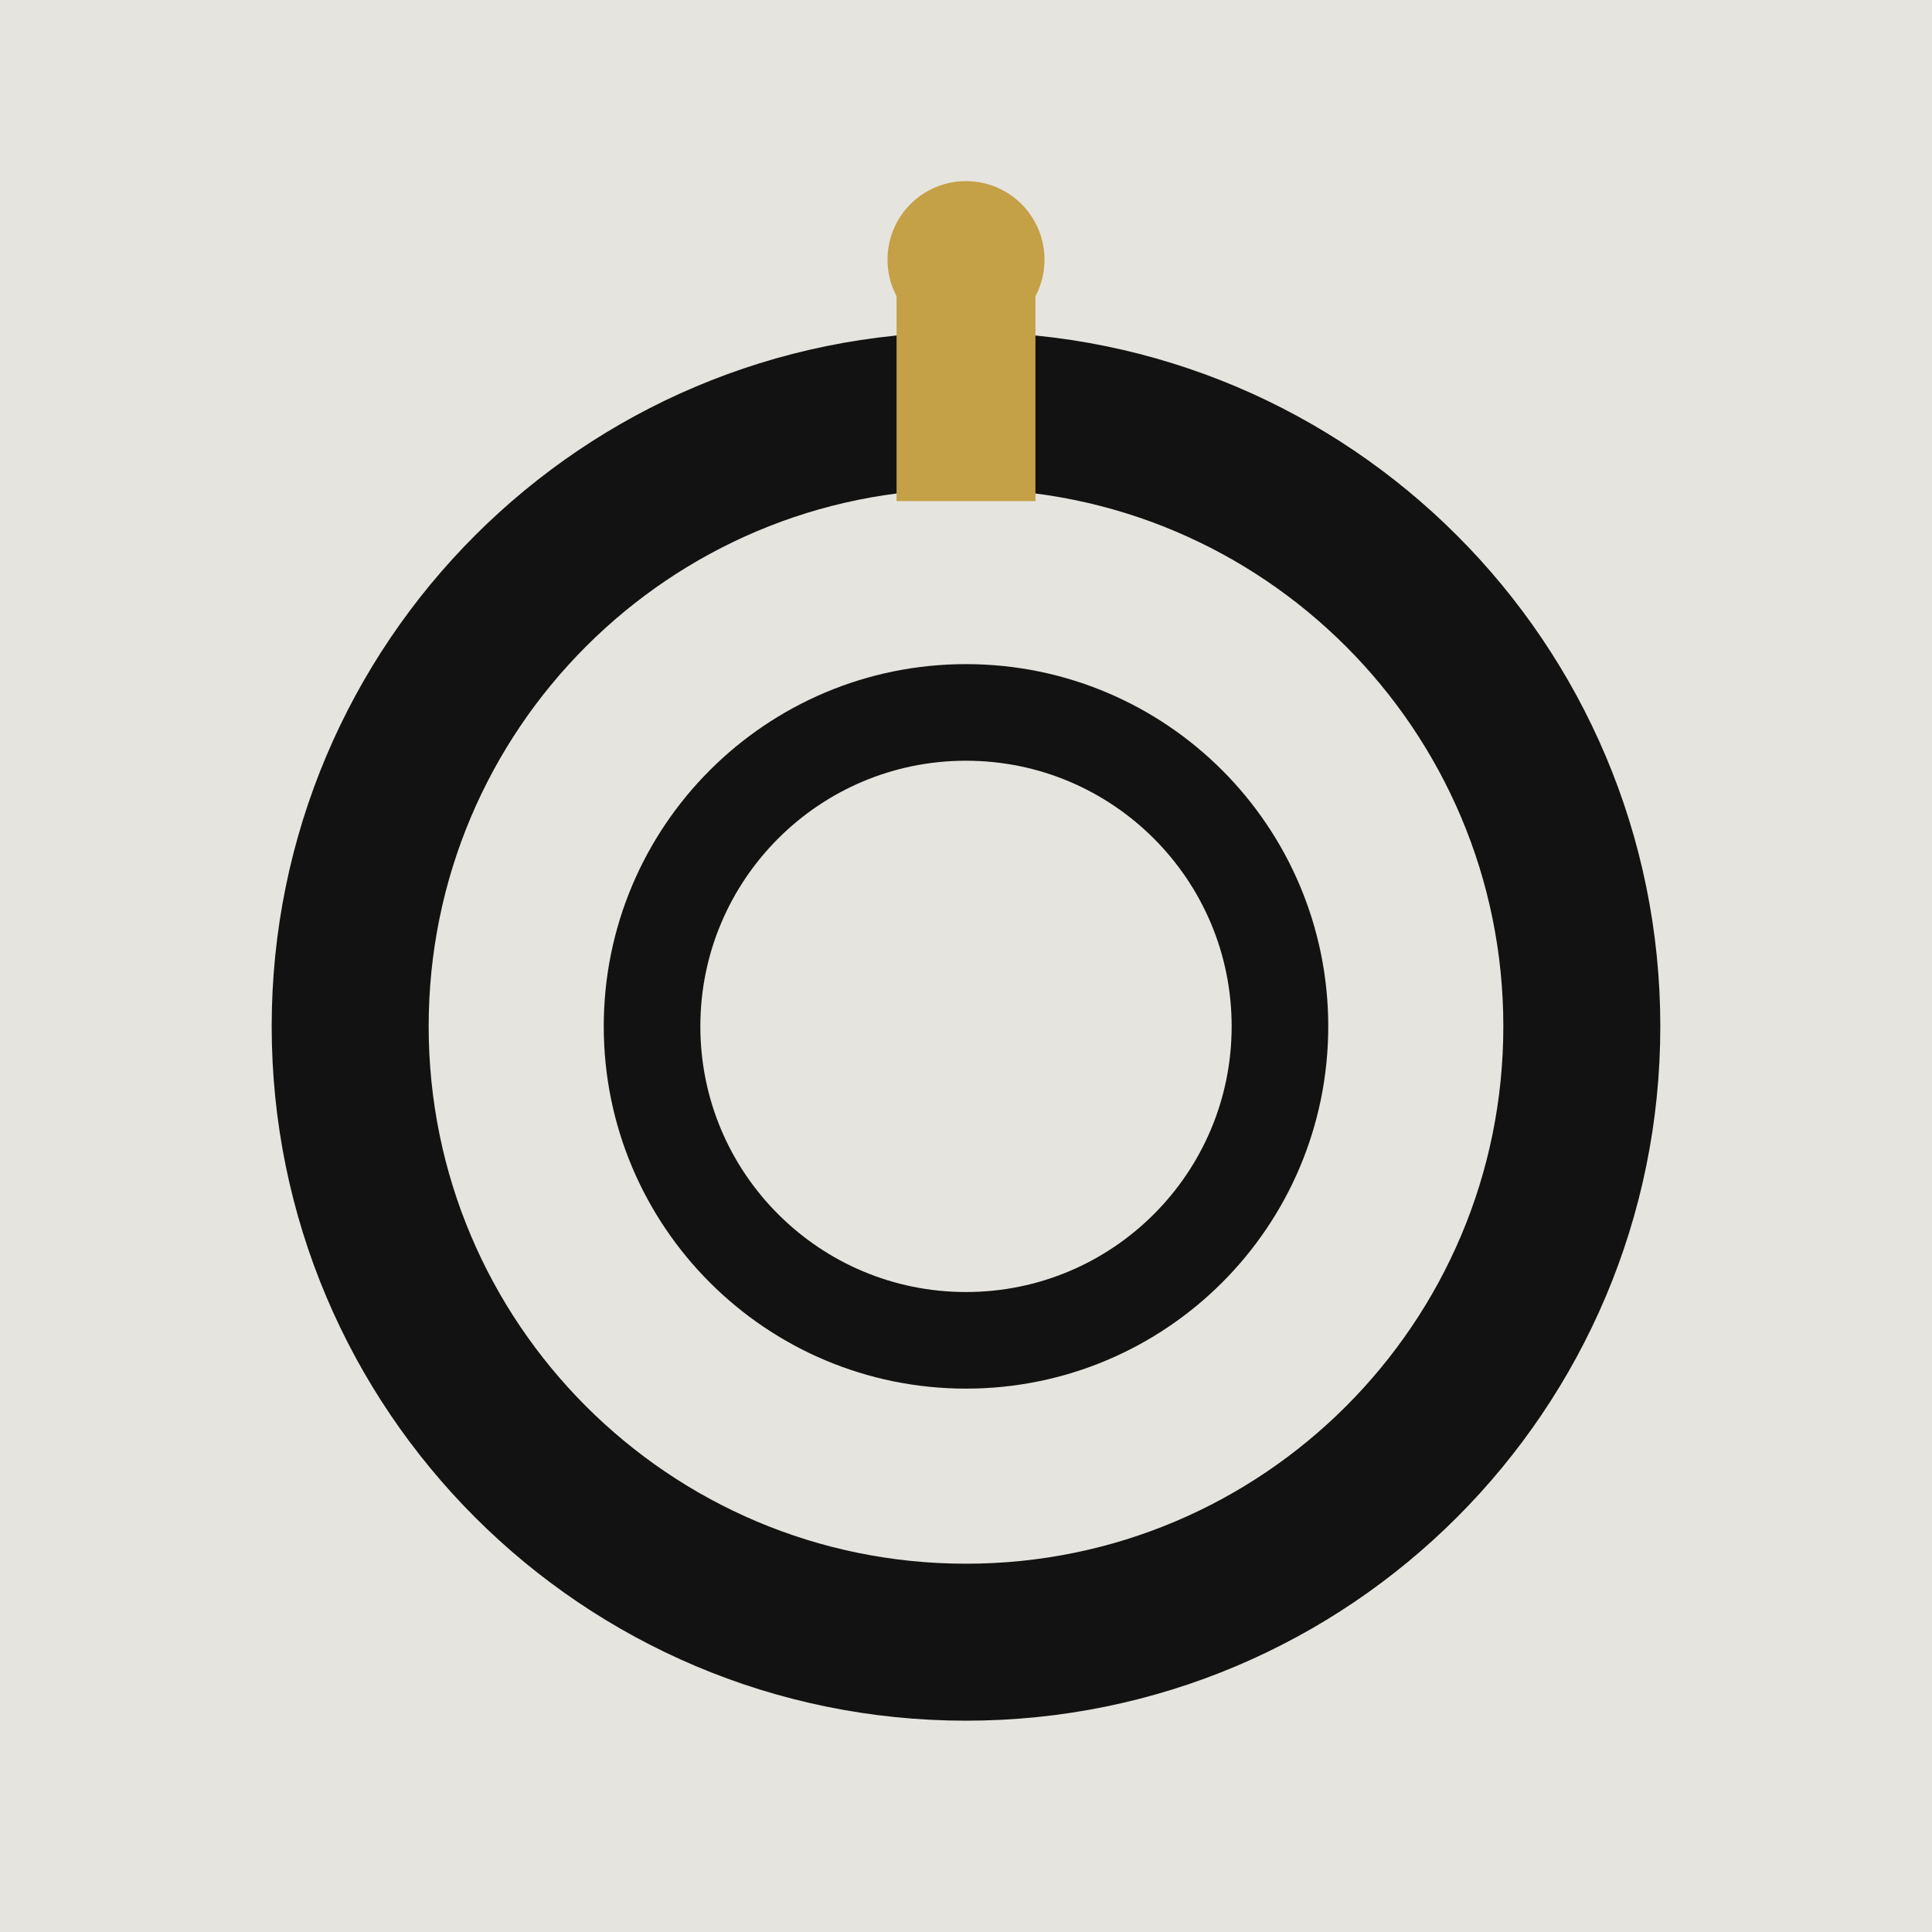
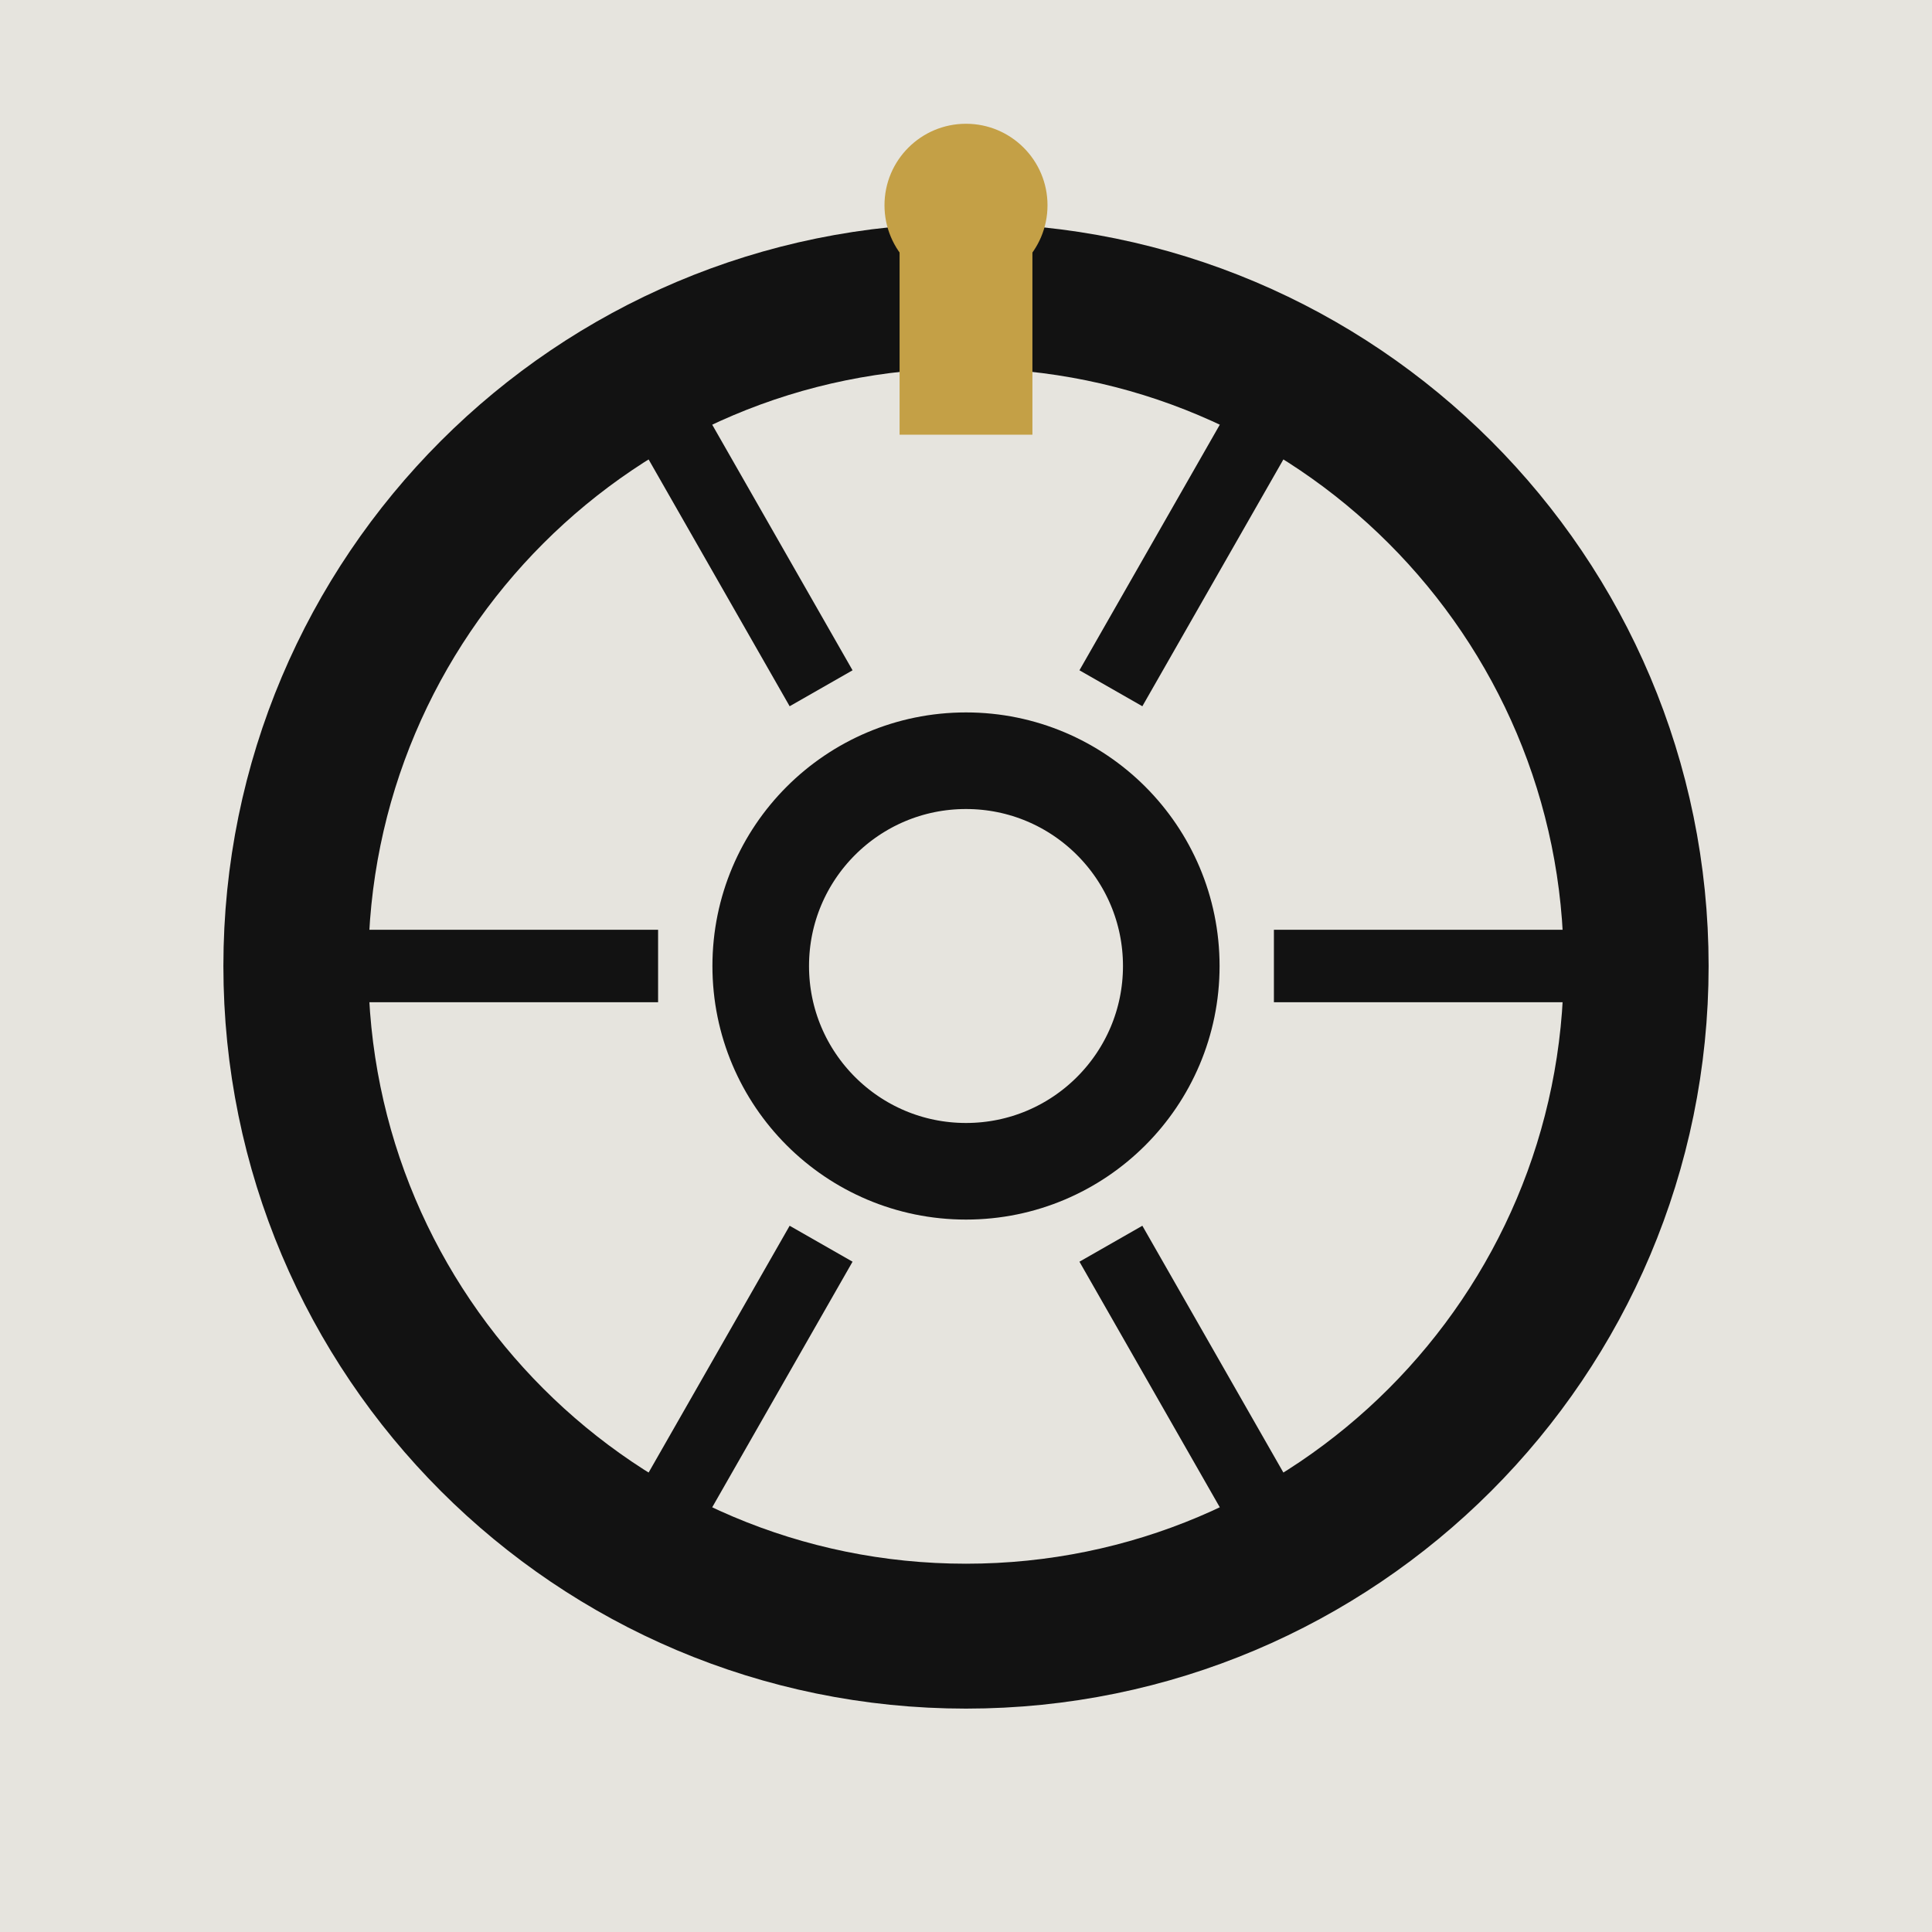
<svg xmlns="http://www.w3.org/2000/svg" viewBox="0 0 32 32">
  <rect width="32" height="32" fill="#e6e4de" />
-   <circle cx="16" cy="17" r="10.2" fill="none" stroke="#121212" stroke-width="2.6" />
-   <circle cx="16" cy="17" r="5.2" fill="none" stroke="#121212" stroke-width="1.6" />
-   <path d="M16 4.2v4.1" stroke="#c4a046" stroke-width="2.3" />
-   <circle cx="16" cy="4.3" r="1.3" fill="#c4a046" />
+   <g fill="none" stroke="#121212" stroke-width="1.2">
+     <path d="M18.4 11.4 21.6 5.8" />
+     <path d="M21.1 16h6.6" />
+     <path d="M18.4 20.6 21.6 26.2" />
+     <path d="M13.6 20.6 10.4 26.2" />
+     <path d="M10.9 16H4.3" />
+     <path d="M13.6 11.4 10.4 5.8" />
+   </g>
+   <circle cx="16" cy="16" r="11.1" fill="none" stroke="#121212" stroke-width="2.4" />
+   <circle cx="16" cy="16" r="3.4" fill="none" stroke="#121212" stroke-width="1.6" />
+   <path d="M16 3.2v4" stroke="#c4a046" stroke-width="2.2" />
+   <circle cx="16" cy="3.4" r="1.35" fill="#c4a046" />
</svg>
